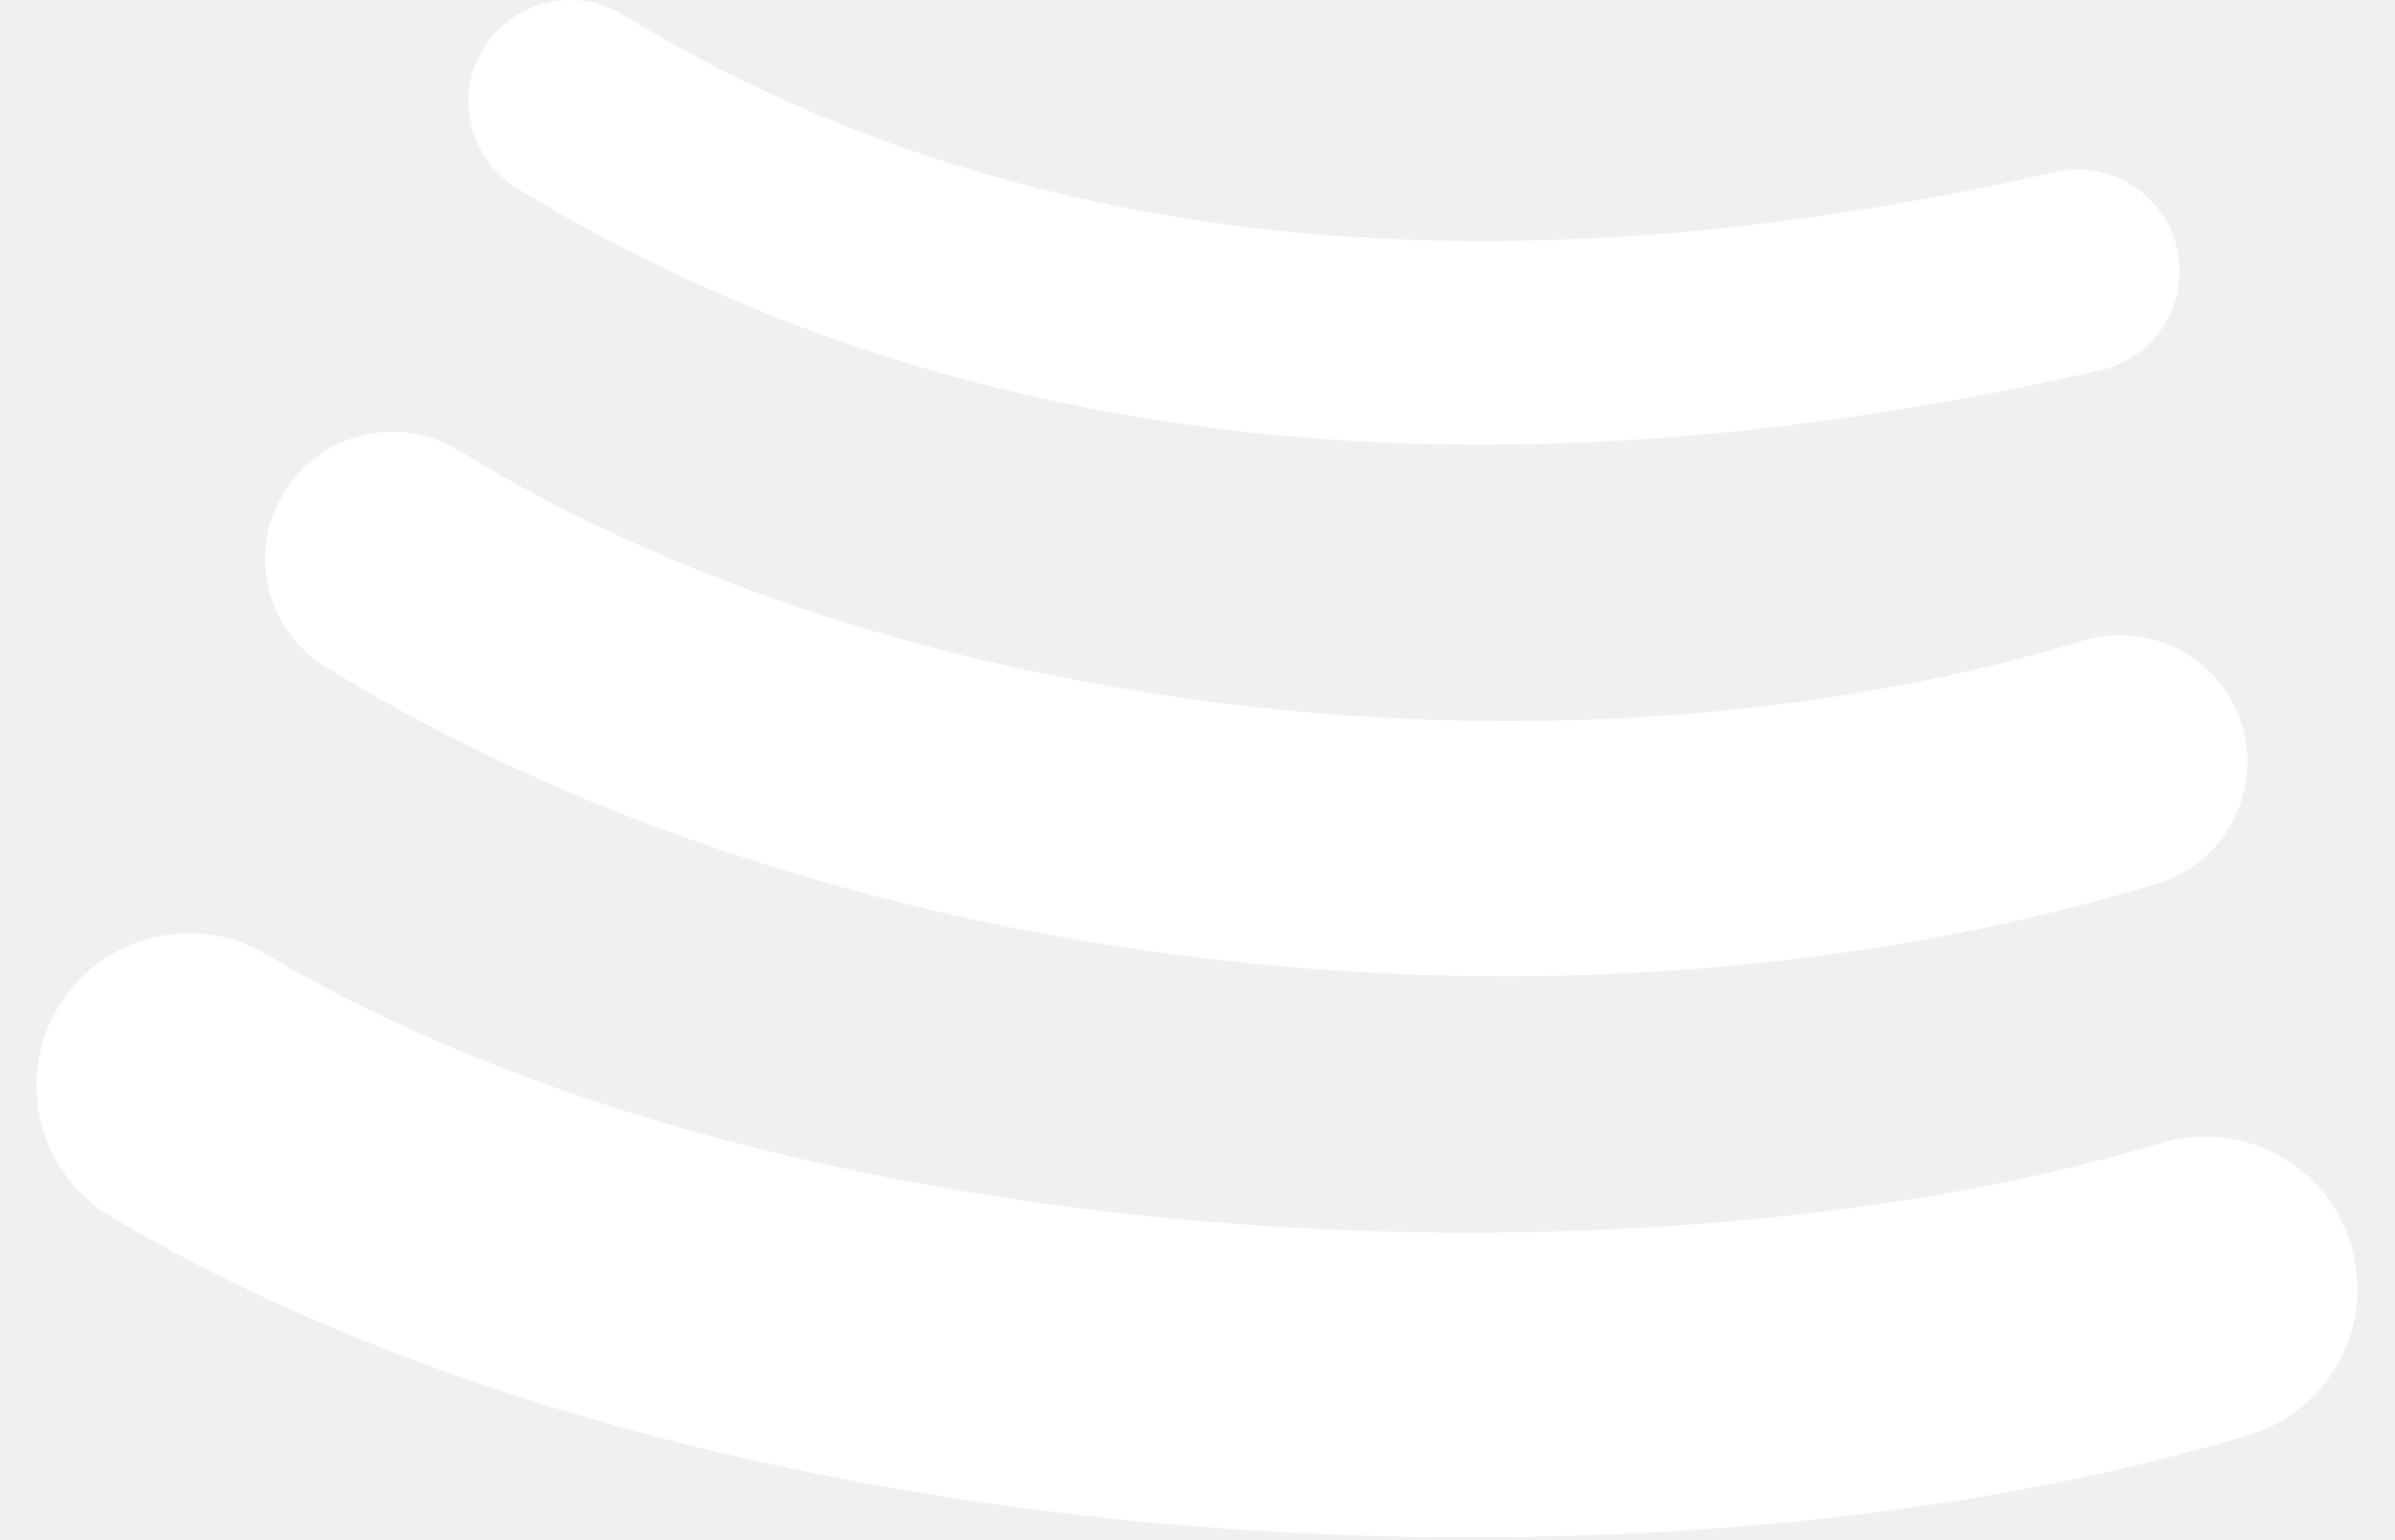
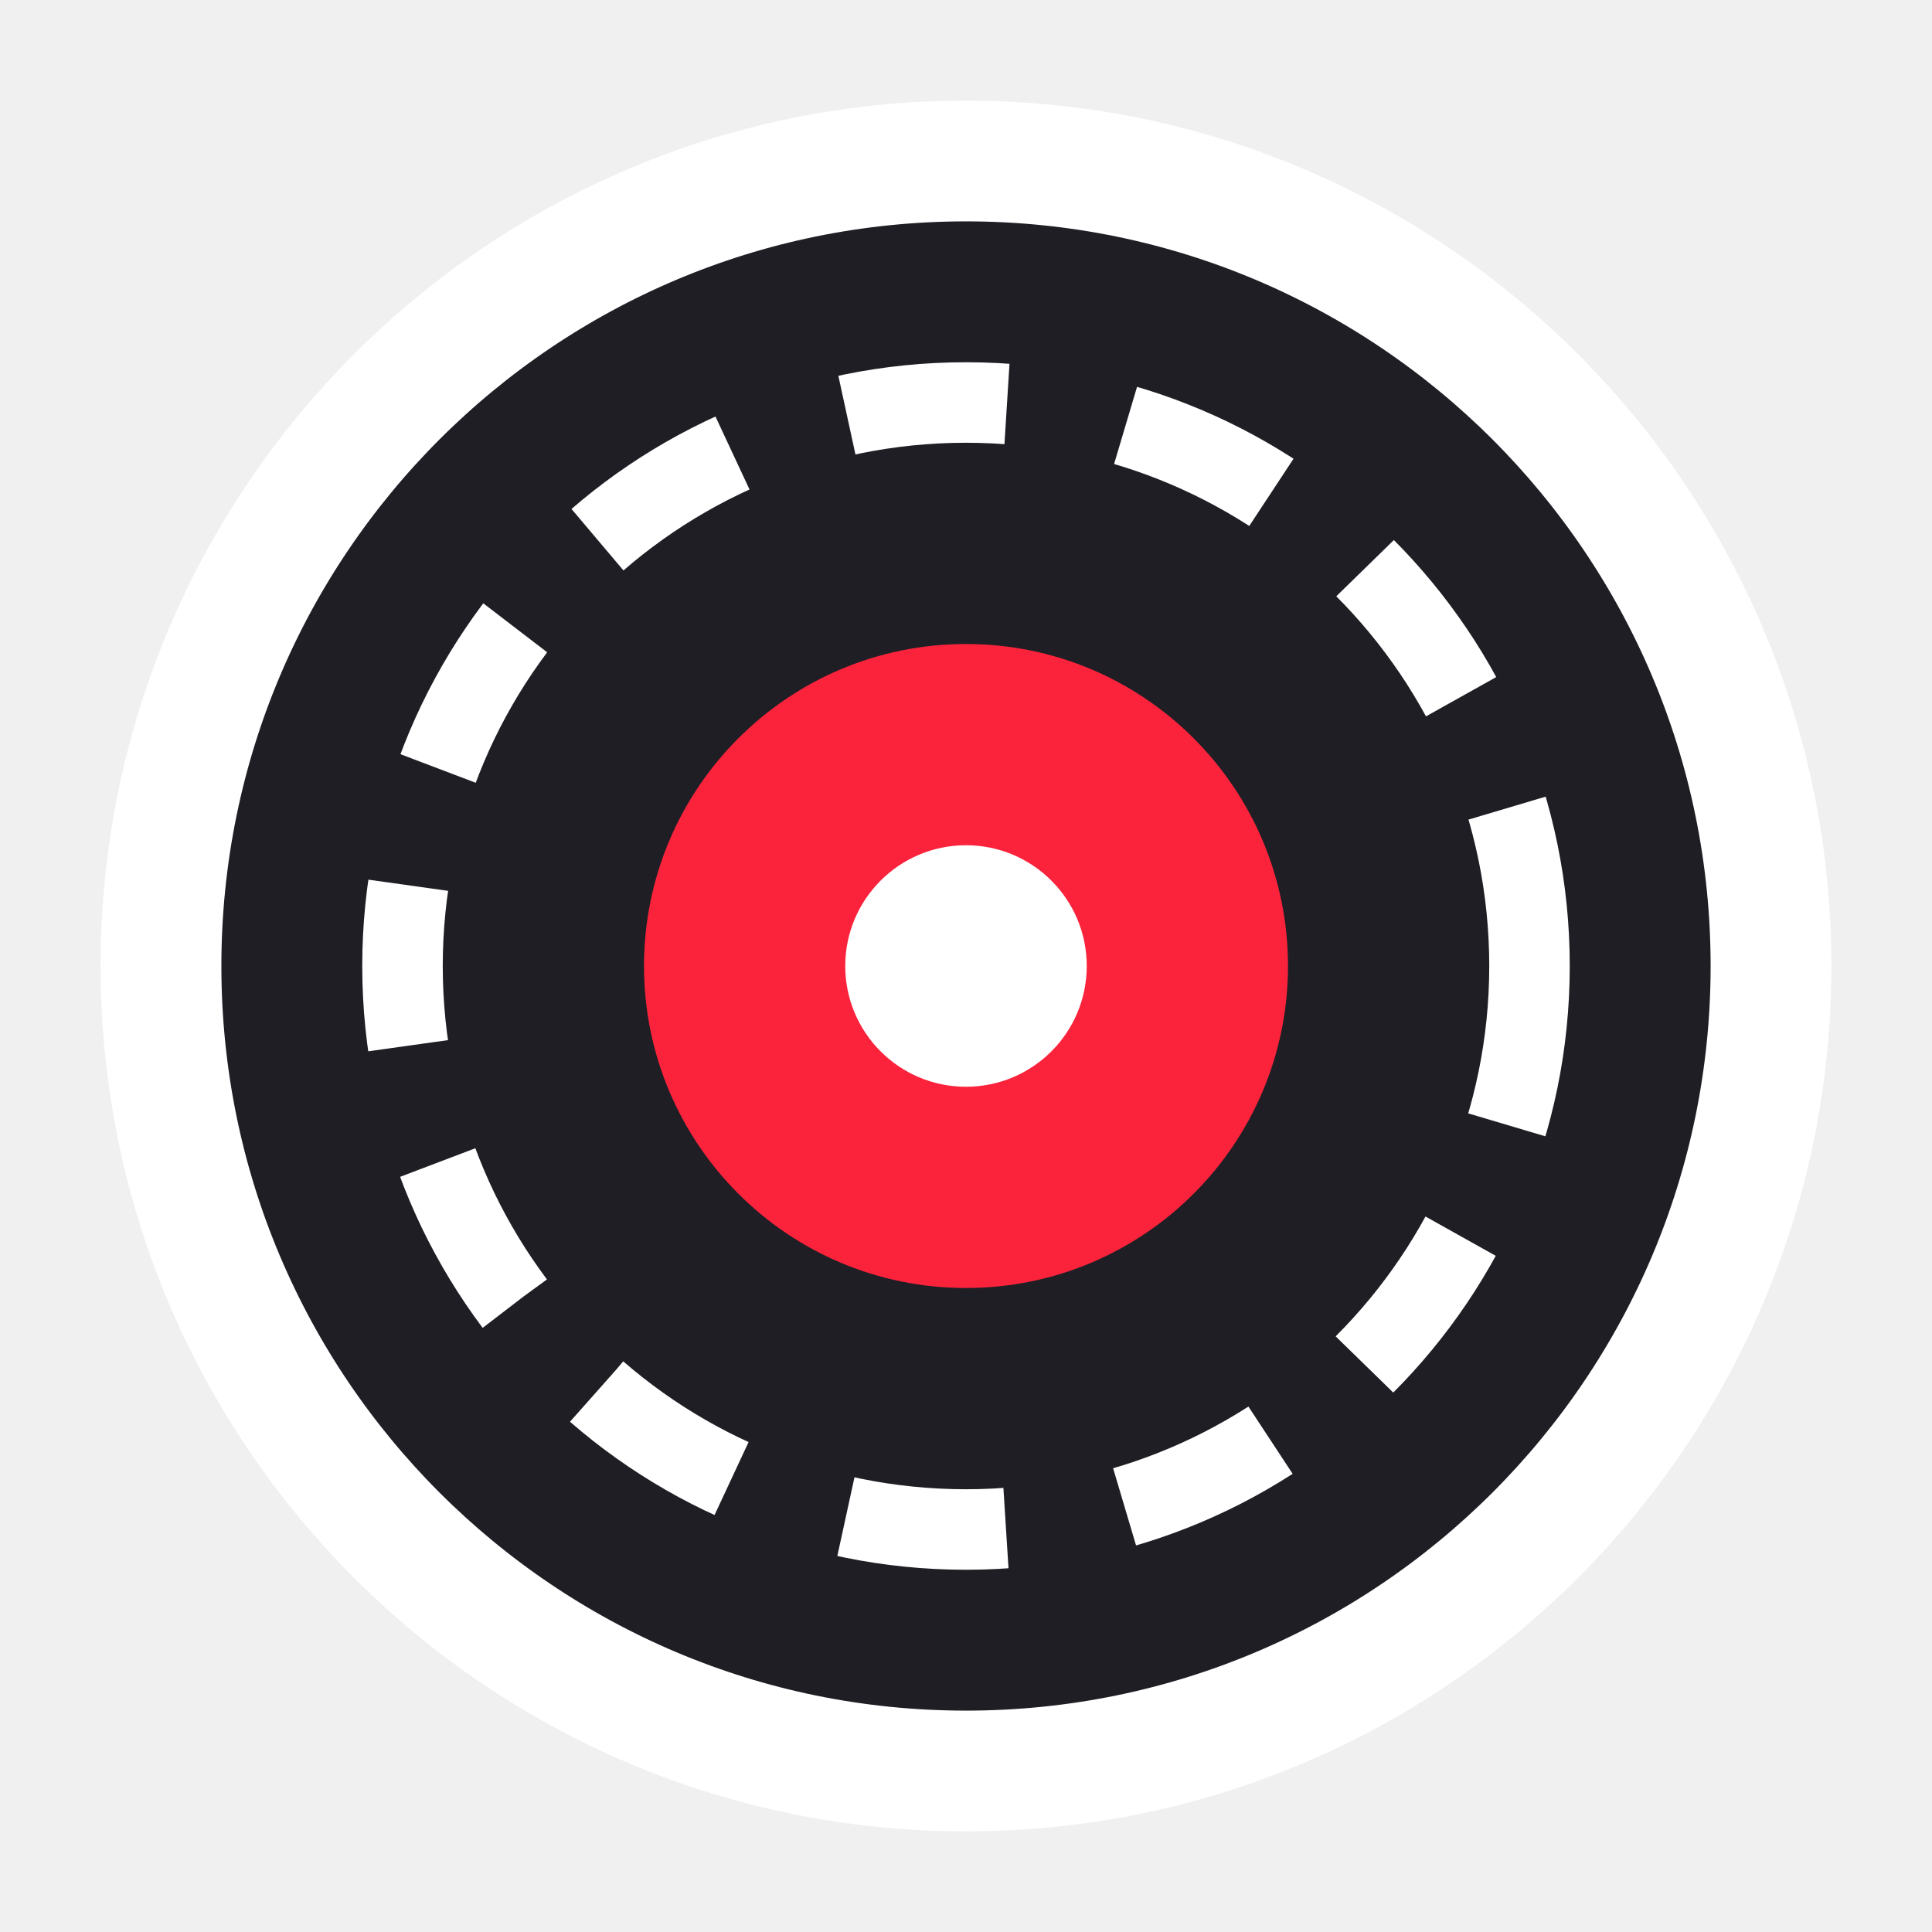
- <svg xmlns="http://www.w3.org/2000/svg" width="28" height="18" viewBox="0 0 730 484" fill="none">
-   <path fill="#FFFFFF" d="M6.737 316.937C20.201 294.159 49.699 286.649 72.403 300.174H72.428C237.603 398.282 510.121 407.302 667.823 359.439C693.147 351.759 719.927 366.055 727.602 391.378C735.276 416.715 720.992 443.477 695.649 451.176C514.618 506.132 213.674 495.514 23.506 382.622C0.679 369.103 -6.788 339.685 6.737 316.937ZM77.814 154.865C89.38 136.046 113.982 130.11 132.77 141.676C270.528 226.369 480.519 250.891 643.46 201.43C664.592 195.047 686.911 206.957 693.324 228.052C699.689 249.184 687.774 271.46 666.679 277.886C480.555 334.36 249.169 307.004 90.971 209.79C72.183 198.224 66.247 173.628 77.814 154.865ZM140.542 15.301C149.722 0.246 169.428 -4.528 184.482 4.713C304.811 78.213 456.29 94.859 634.684 54.101C651.874 50.184 669.01 60.955 672.927 78.152C676.862 95.349 666.134 112.484 648.9 116.401C453.677 161.021 286.219 141.799 151.129 59.242C136.074 50.001 131.301 30.356 140.542 15.301Z" />
+ <svg xmlns="http://www.w3.org/2000/svg" width="24" height="24" viewBox="0 0 24 24" fill="none">
+   <circle cx="12" cy="12" r="10" fill="#1E1E24" stroke="#FFFFFF" stroke-width="1.5" />
+   <circle cx="12" cy="12" r="7" stroke="#FFFFFF" stroke-width="1" stroke-dasharray="2 1.5" />
+   <circle cx="12" cy="12" r="4" fill="#FA233B" />
+   <circle cx="12" cy="12" r="1.5" fill="#FFFFFF" />
</svg>
